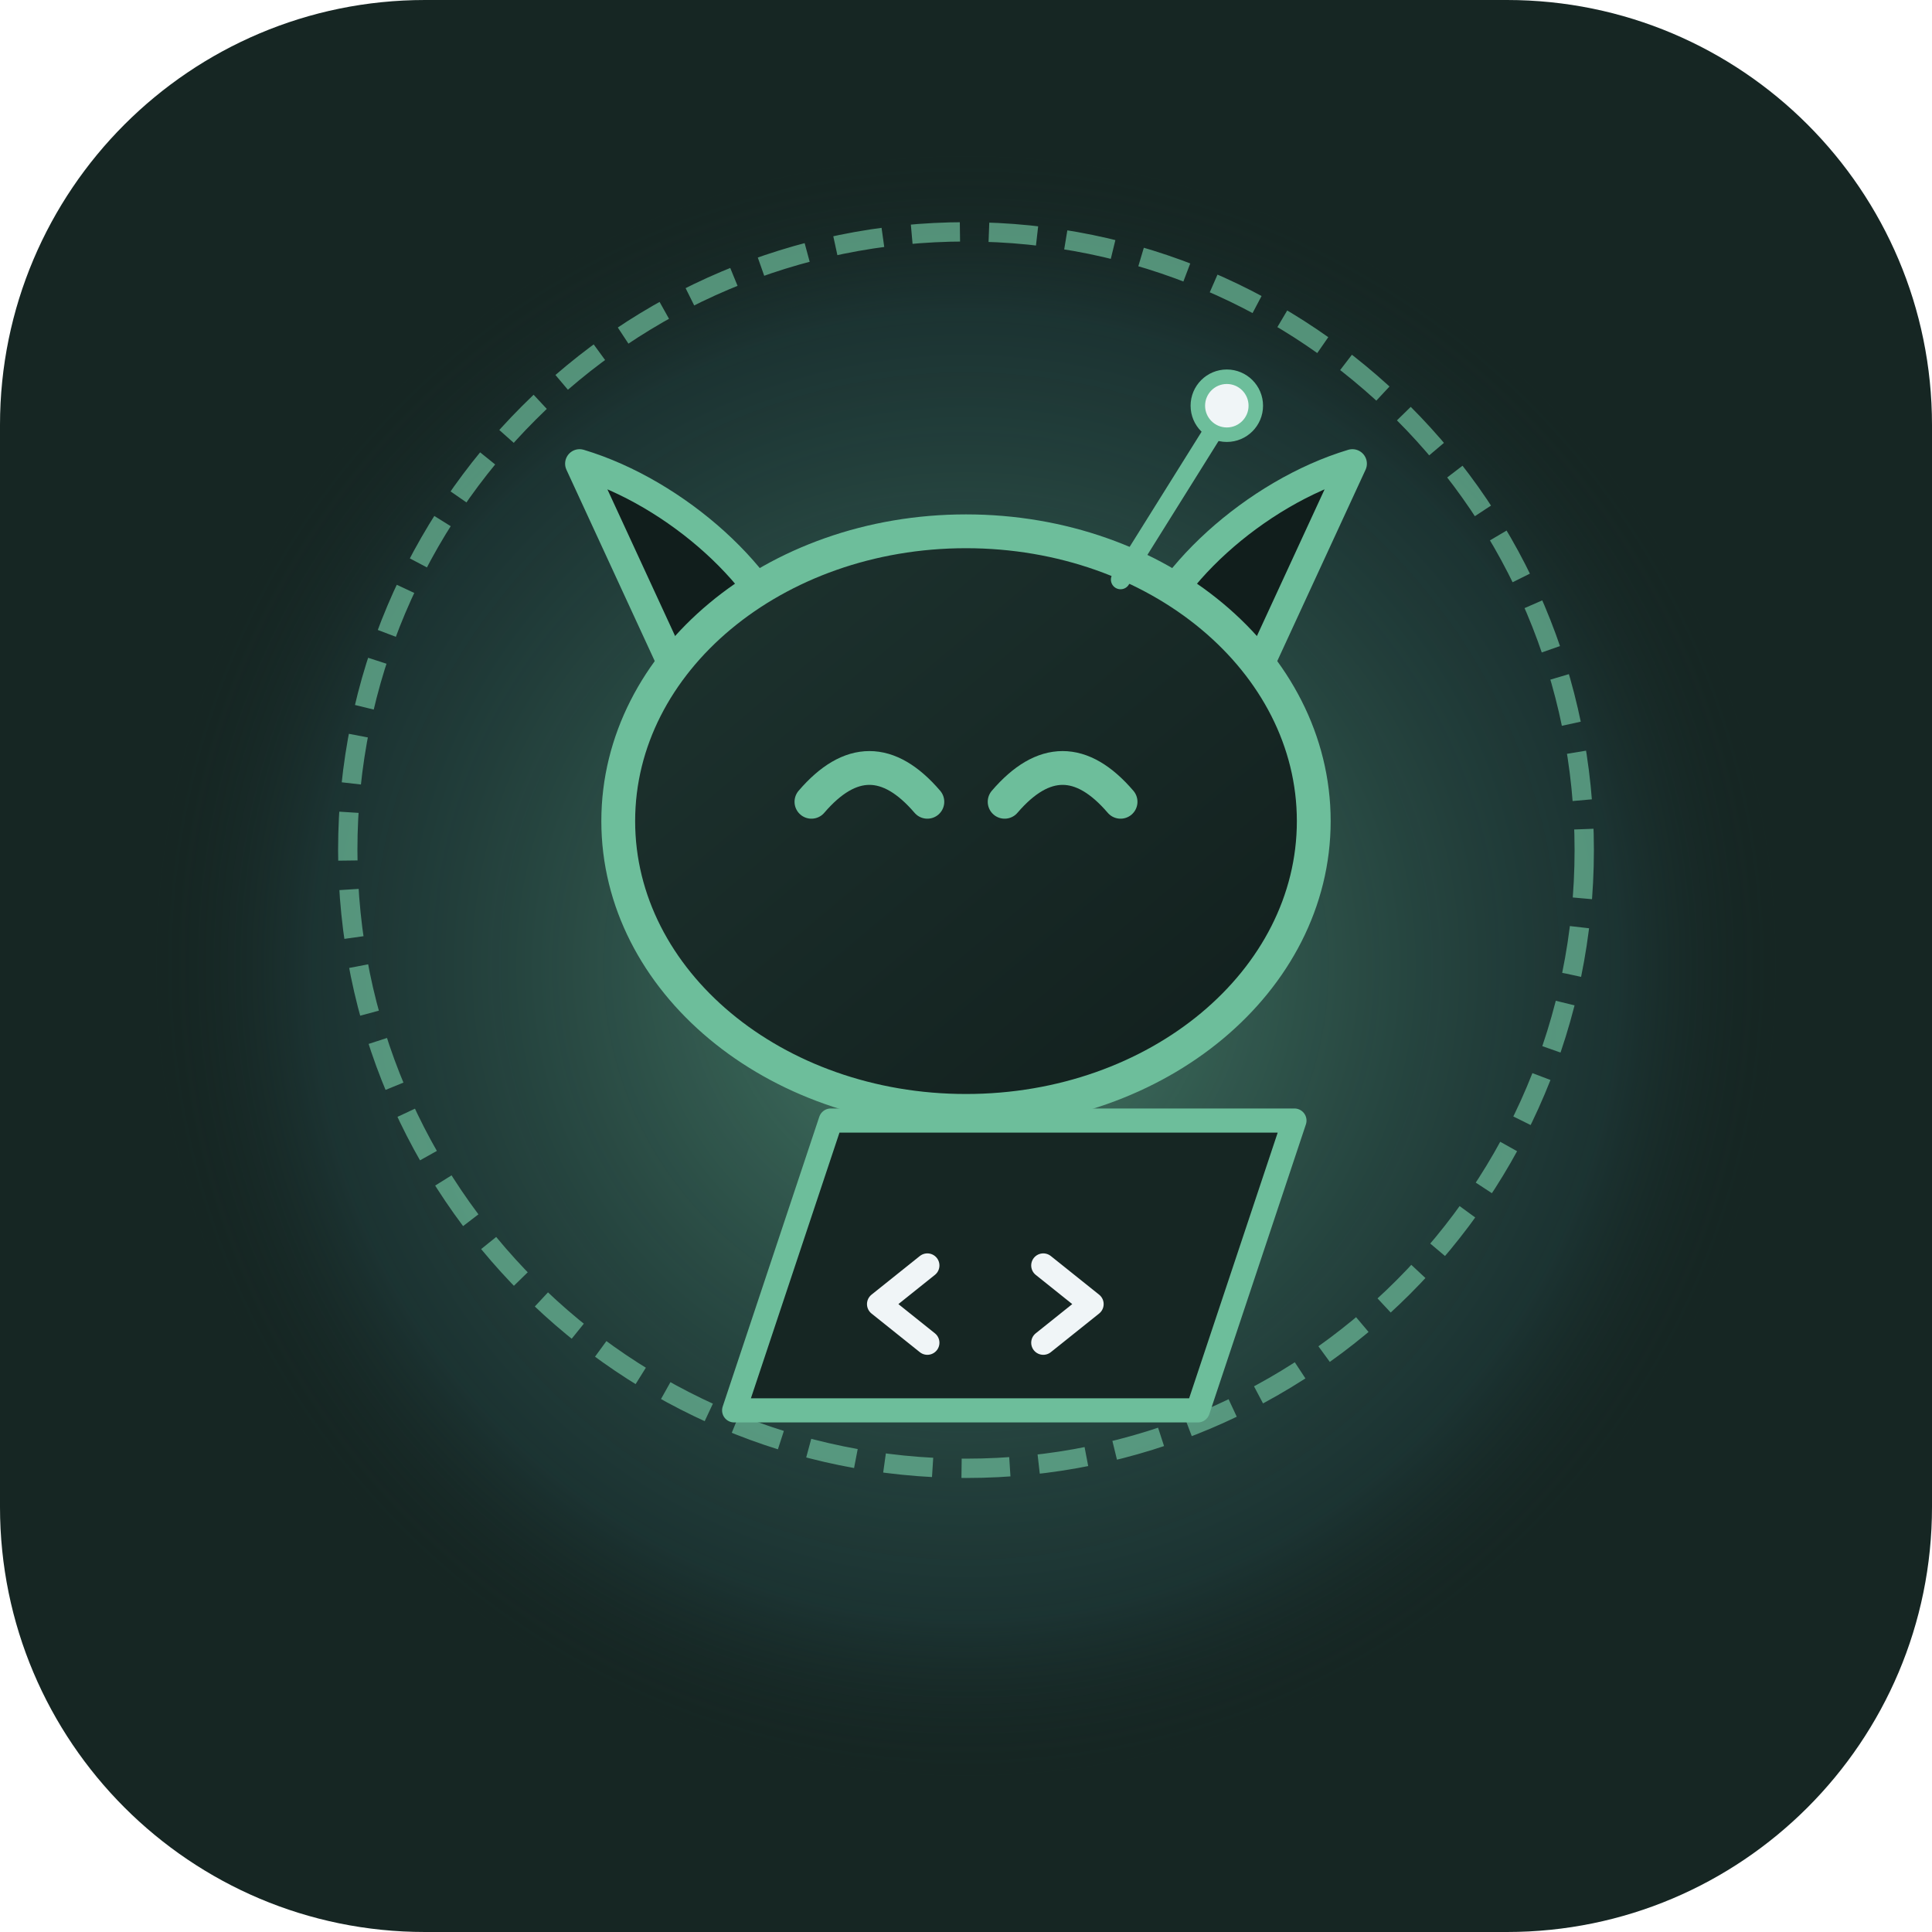
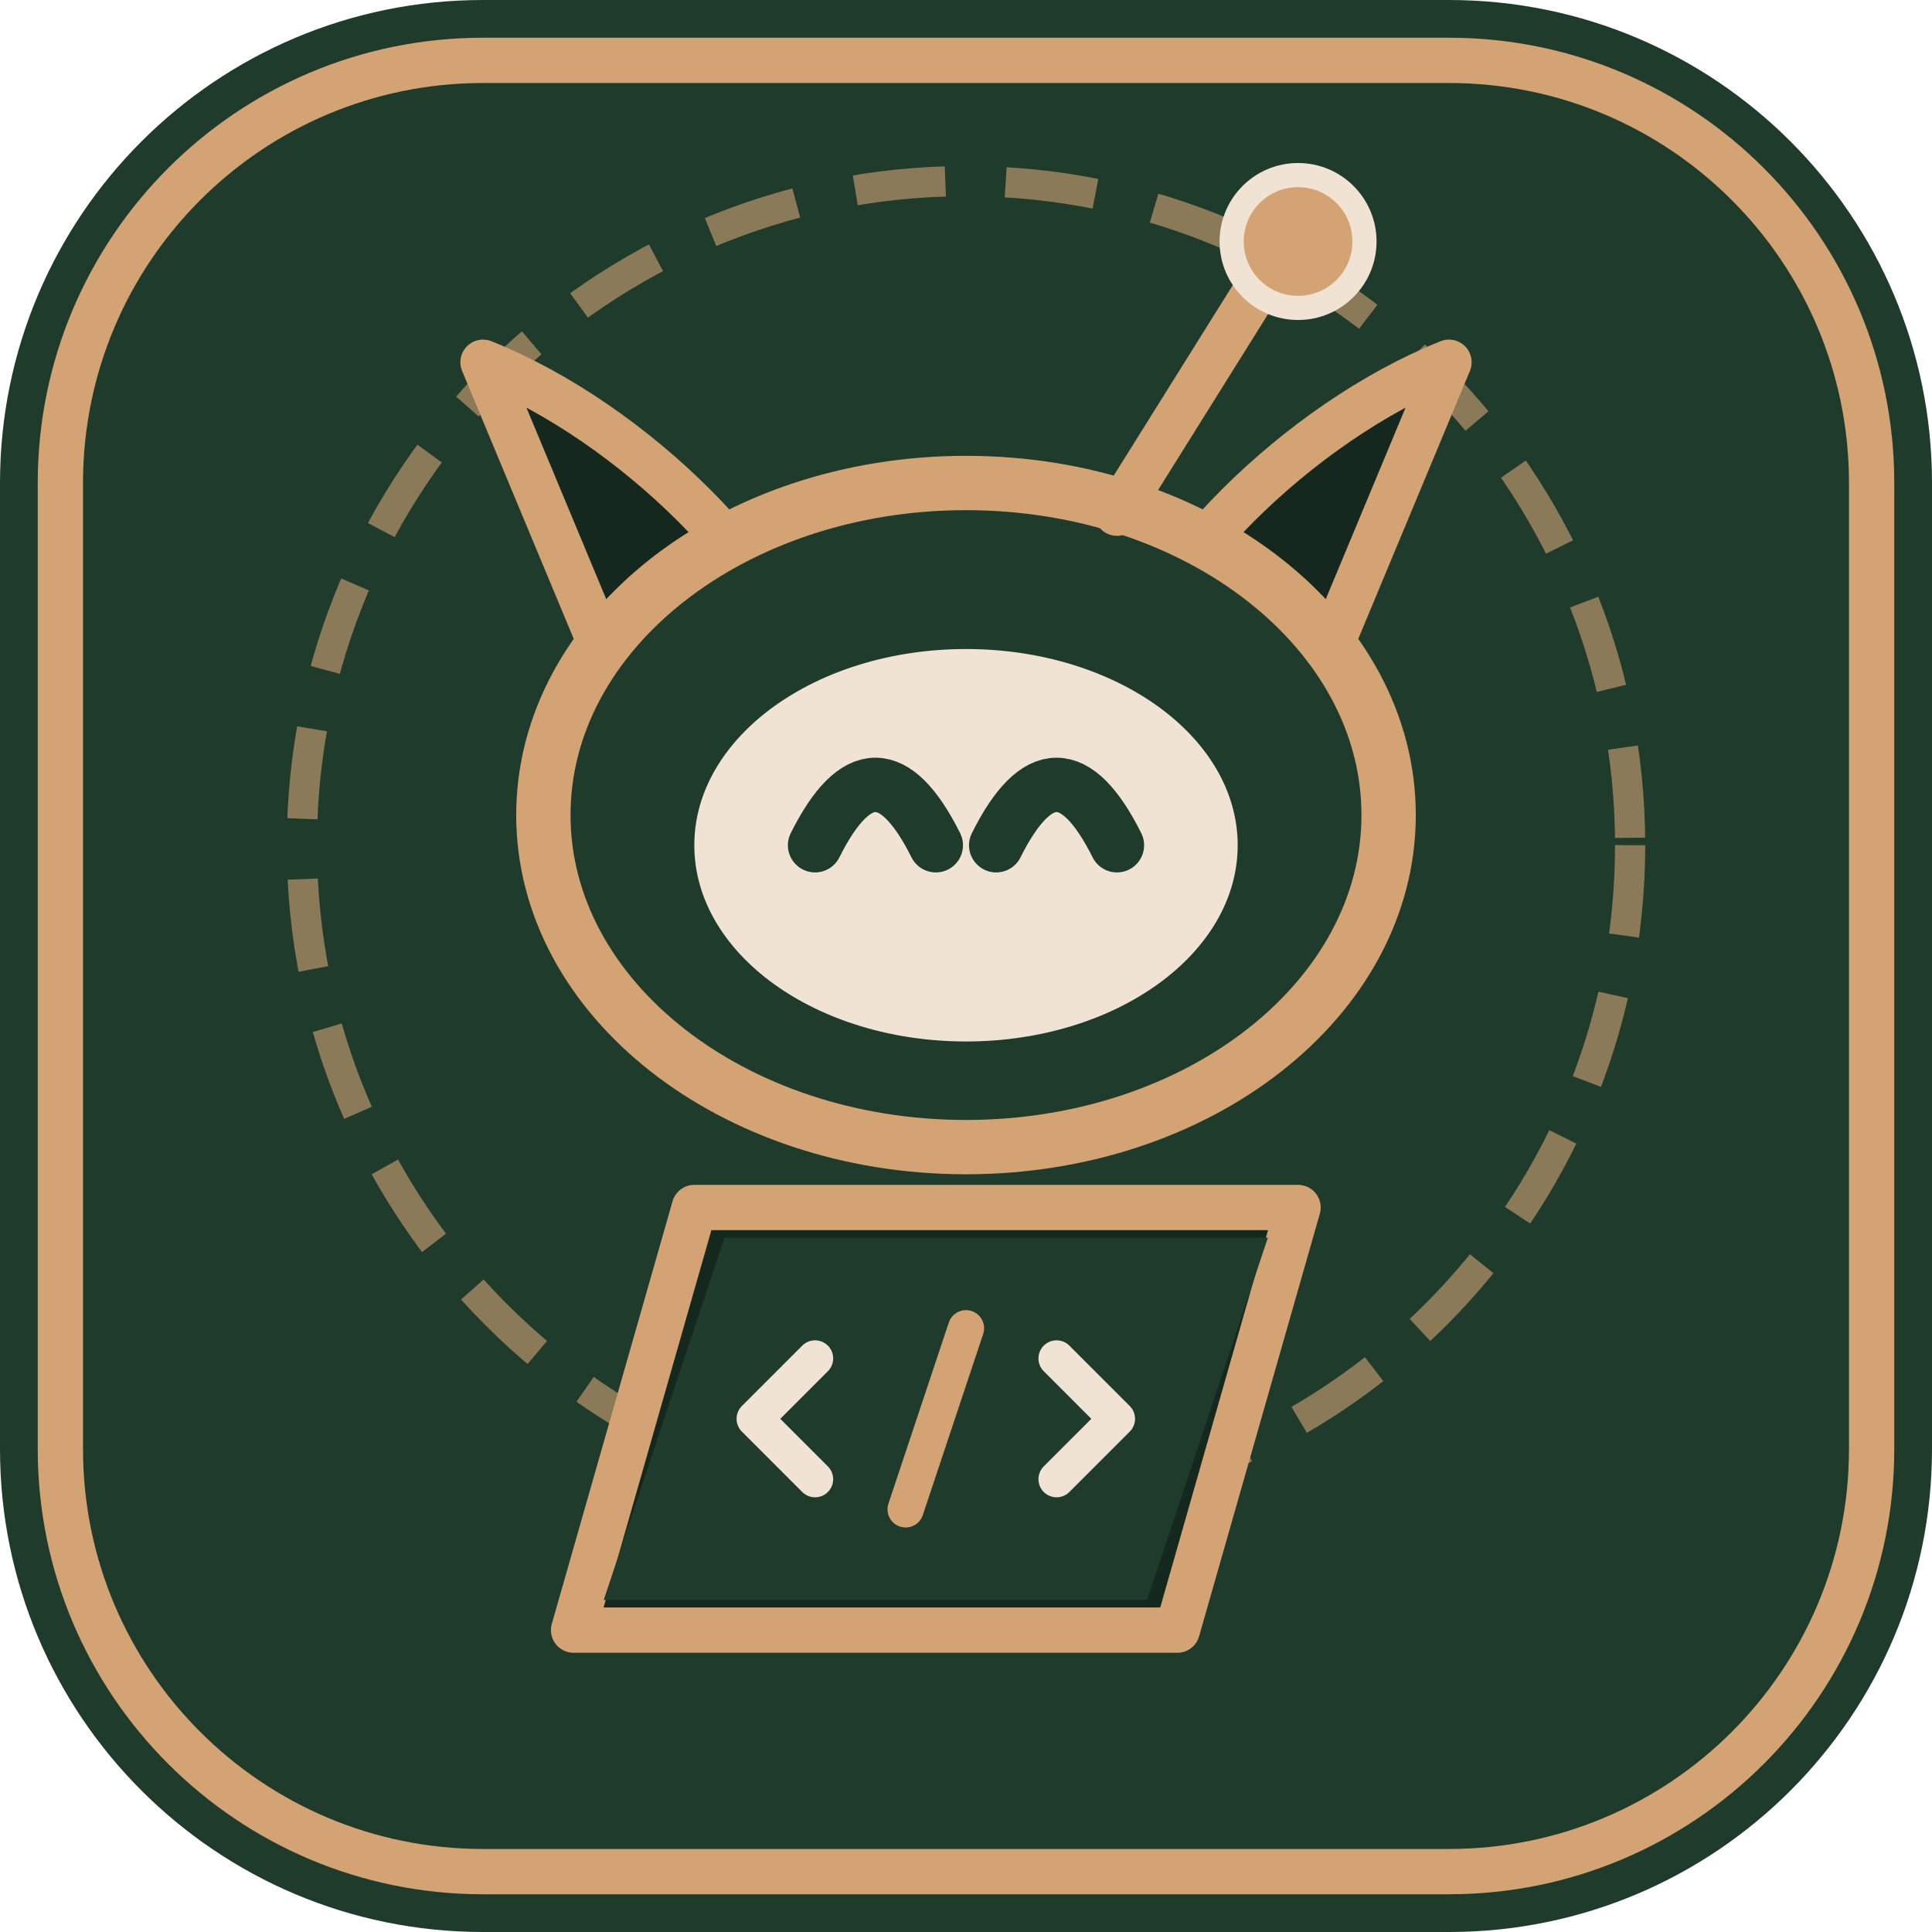
- <svg xmlns="http://www.w3.org/2000/svg" viewBox="0 0 200 200" width="100%" height="100%">
-   <defs>
-     <radialGradient id="favHalo" cx="50%" cy="50%" r="50%">
-       <stop offset="0%" stop-color="#6DBE9B" stop-opacity="0.6" />
-       <stop offset="80%" stop-color="#295255" stop-opacity="0.3" />
-       <stop offset="100%" stop-color="#162623" stop-opacity="0" />
-     </radialGradient>
-     <linearGradient id="favBody" x1="0%" y1="0%" x2="100%" y2="100%">
-       <stop offset="0%" stop-color="#1E3430" />
-       <stop offset="100%" stop-color="#111E1C" />
-     </linearGradient>
-   </defs>
-   <rect width="200" height="200" rx="44" fill="#162623" />
-   <circle cx="100" cy="100" r="85" fill="url(#favHalo)" />
-   <circle cx="100" cy="88" r="64" fill="none" stroke="#6DBE9B" stroke-width="2" stroke-dasharray="5 3" opacity="0.7" />
-   <path d="M72 74 L60 48 C70 51 80 60 82 68 Z" fill="#111E1C" stroke="#6DBE9B" stroke-width="3" stroke-linejoin="round" />
-   <path d="M128 74 L140 48 C130 51 120 60 118 68 Z" fill="#111E1C" stroke="#6DBE9B" stroke-width="3" stroke-linejoin="round" />
-   <ellipse cx="100" cy="85" rx="36" ry="30" fill="url(#favBody)" stroke="#6DBE9B" stroke-width="3.5" />
-   <path d="M84 83 Q90 76 96 83" fill="none" stroke="#6DBE9B" stroke-width="3.5" stroke-linecap="round" />
-   <path d="M104 83 Q110 76 116 83" fill="none" stroke="#6DBE9B" stroke-width="3.5" stroke-linecap="round" />
-   <path d="M116 60 L126 44" stroke="#6DBE9B" stroke-width="2" stroke-linecap="round" />
-   <circle cx="127" cy="42" r="3" fill="#F0F5F7" stroke="#6DBE9B" stroke-width="1.5" />
-   <path d="M86 116 L134 116 L124 146 L76 146 Z" fill="#162623" stroke="#6DBE9B" stroke-width="2.5" stroke-linejoin="round" />
-   <path d="M96 131 L91 135 L96 139" fill="none" stroke="#F0F5F7" stroke-width="2.5" stroke-linecap="round" stroke-linejoin="round" />
-   <path d="M108 131 L113 135 L108 139" fill="none" stroke="#F0F5F7" stroke-width="2.5" stroke-linecap="round" stroke-linejoin="round" />
+ <svg xmlns="http://www.w3.org/2000/svg" viewBox="0 0 64 64" width="100%" height="100%">
+   <rect width="64" height="64" rx="16" fill="#1F3B2C" />
+   <rect x="2" y="2" width="60" height="60" rx="14" fill="none" stroke="#D4A373" stroke-width="1.5" />
+   <circle cx="32" cy="28" r="22" fill="none" stroke="#D4A373" stroke-width="1" stroke-dasharray="3 2" opacity="0.6" />
+   <path d="M21 24 L16 12 C21 14 26 19 27 23 Z" fill="#15281E" stroke="#D4A373" stroke-width="1.5" stroke-linejoin="round" />
+   <path d="M43 24 L48 12 C43 14 38 19 37 23 Z" fill="#15281E" stroke="#D4A373" stroke-width="1.5" stroke-linejoin="round" />
+   <ellipse cx="32" cy="27" rx="14" ry="11" fill="#1F3B2C" stroke="#D4A373" stroke-width="1.8" />
+   <ellipse cx="32" cy="28" rx="9" ry="6.5" fill="#F1E3D3" />
+   <path d="M27 28 Q29 24 31 28" fill="none" stroke="#1F3B2C" stroke-width="1.8" stroke-linecap="round" />
+   <path d="M33 28 Q35 24 37 28" fill="none" stroke="#1F3B2C" stroke-width="1.8" stroke-linecap="round" />
+   <path d="M37 17 L42 9" stroke="#D4A373" stroke-width="1.5" stroke-linecap="round" />
+   <circle cx="43" cy="8" r="2.2" fill="#D4A373" stroke="#F1E3D3" stroke-width="0.8" />
+   <path d="M23 40 L43 40 L39 54 L19 54 Z" fill="#15281E" stroke="#D4A373" stroke-width="1.5" stroke-linejoin="round" />
+   <polygon points="24,41 42,41 38,53 20,53" fill="#1F3B2C" />
+   <path d="M27 45 L25 47 L27 49" fill="none" stroke="#F1E3D3" stroke-width="1.2" stroke-linecap="round" stroke-linejoin="round" />
+   <line x1="32" y1="44" x2="30" y2="50" stroke="#D4A373" stroke-width="1.2" stroke-linecap="round" />
+   <path d="M35 45 L37 47 L35 49" fill="none" stroke="#F1E3D3" stroke-width="1.2" stroke-linecap="round" stroke-linejoin="round" />
</svg>
